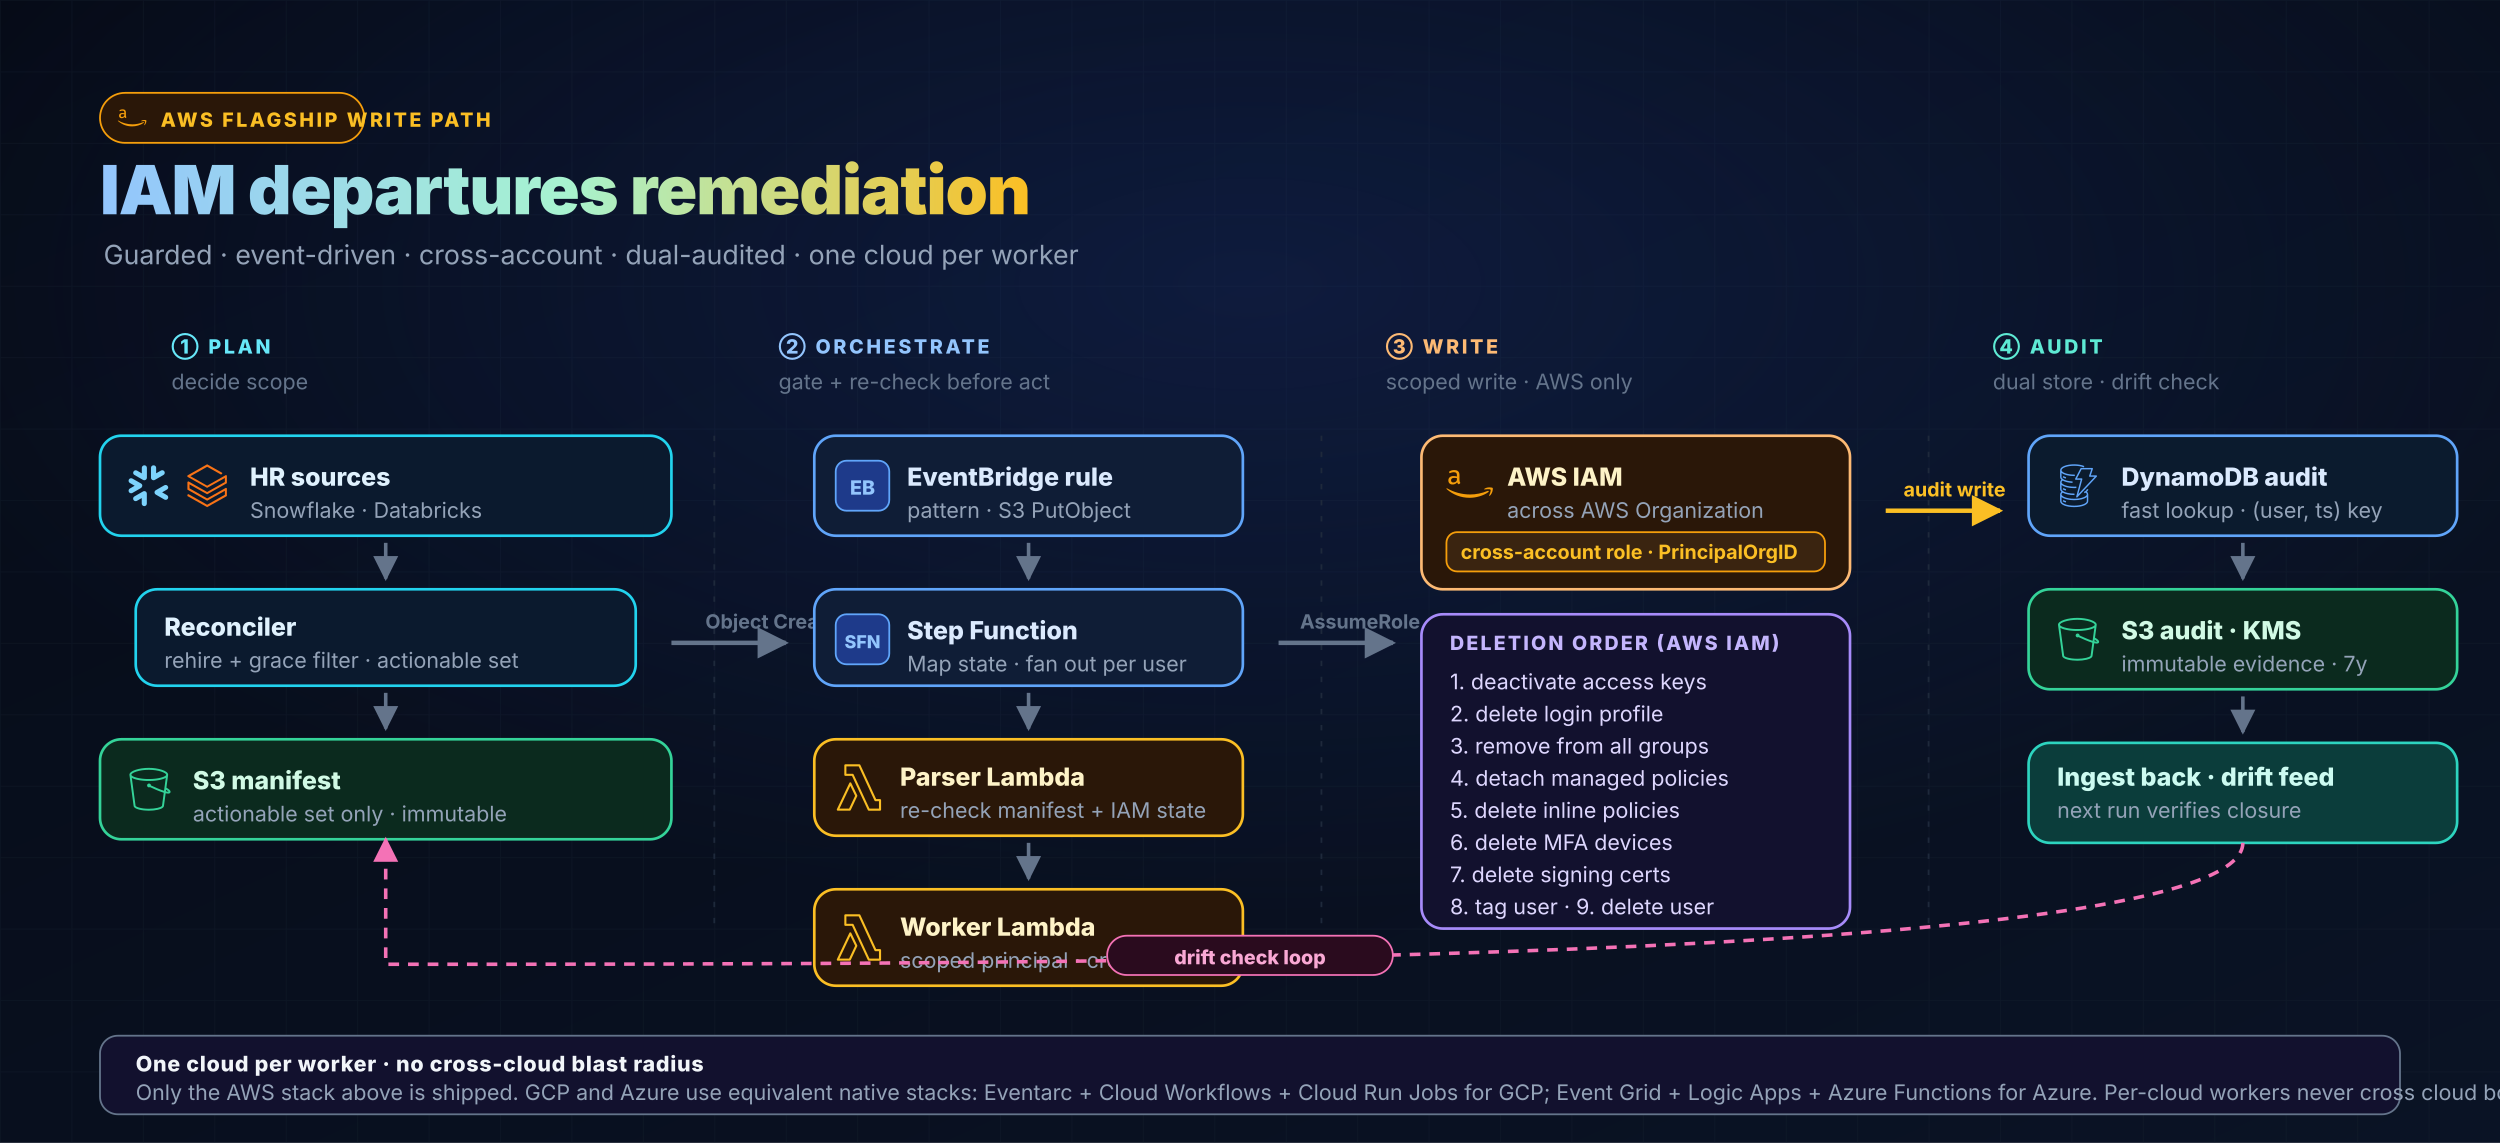
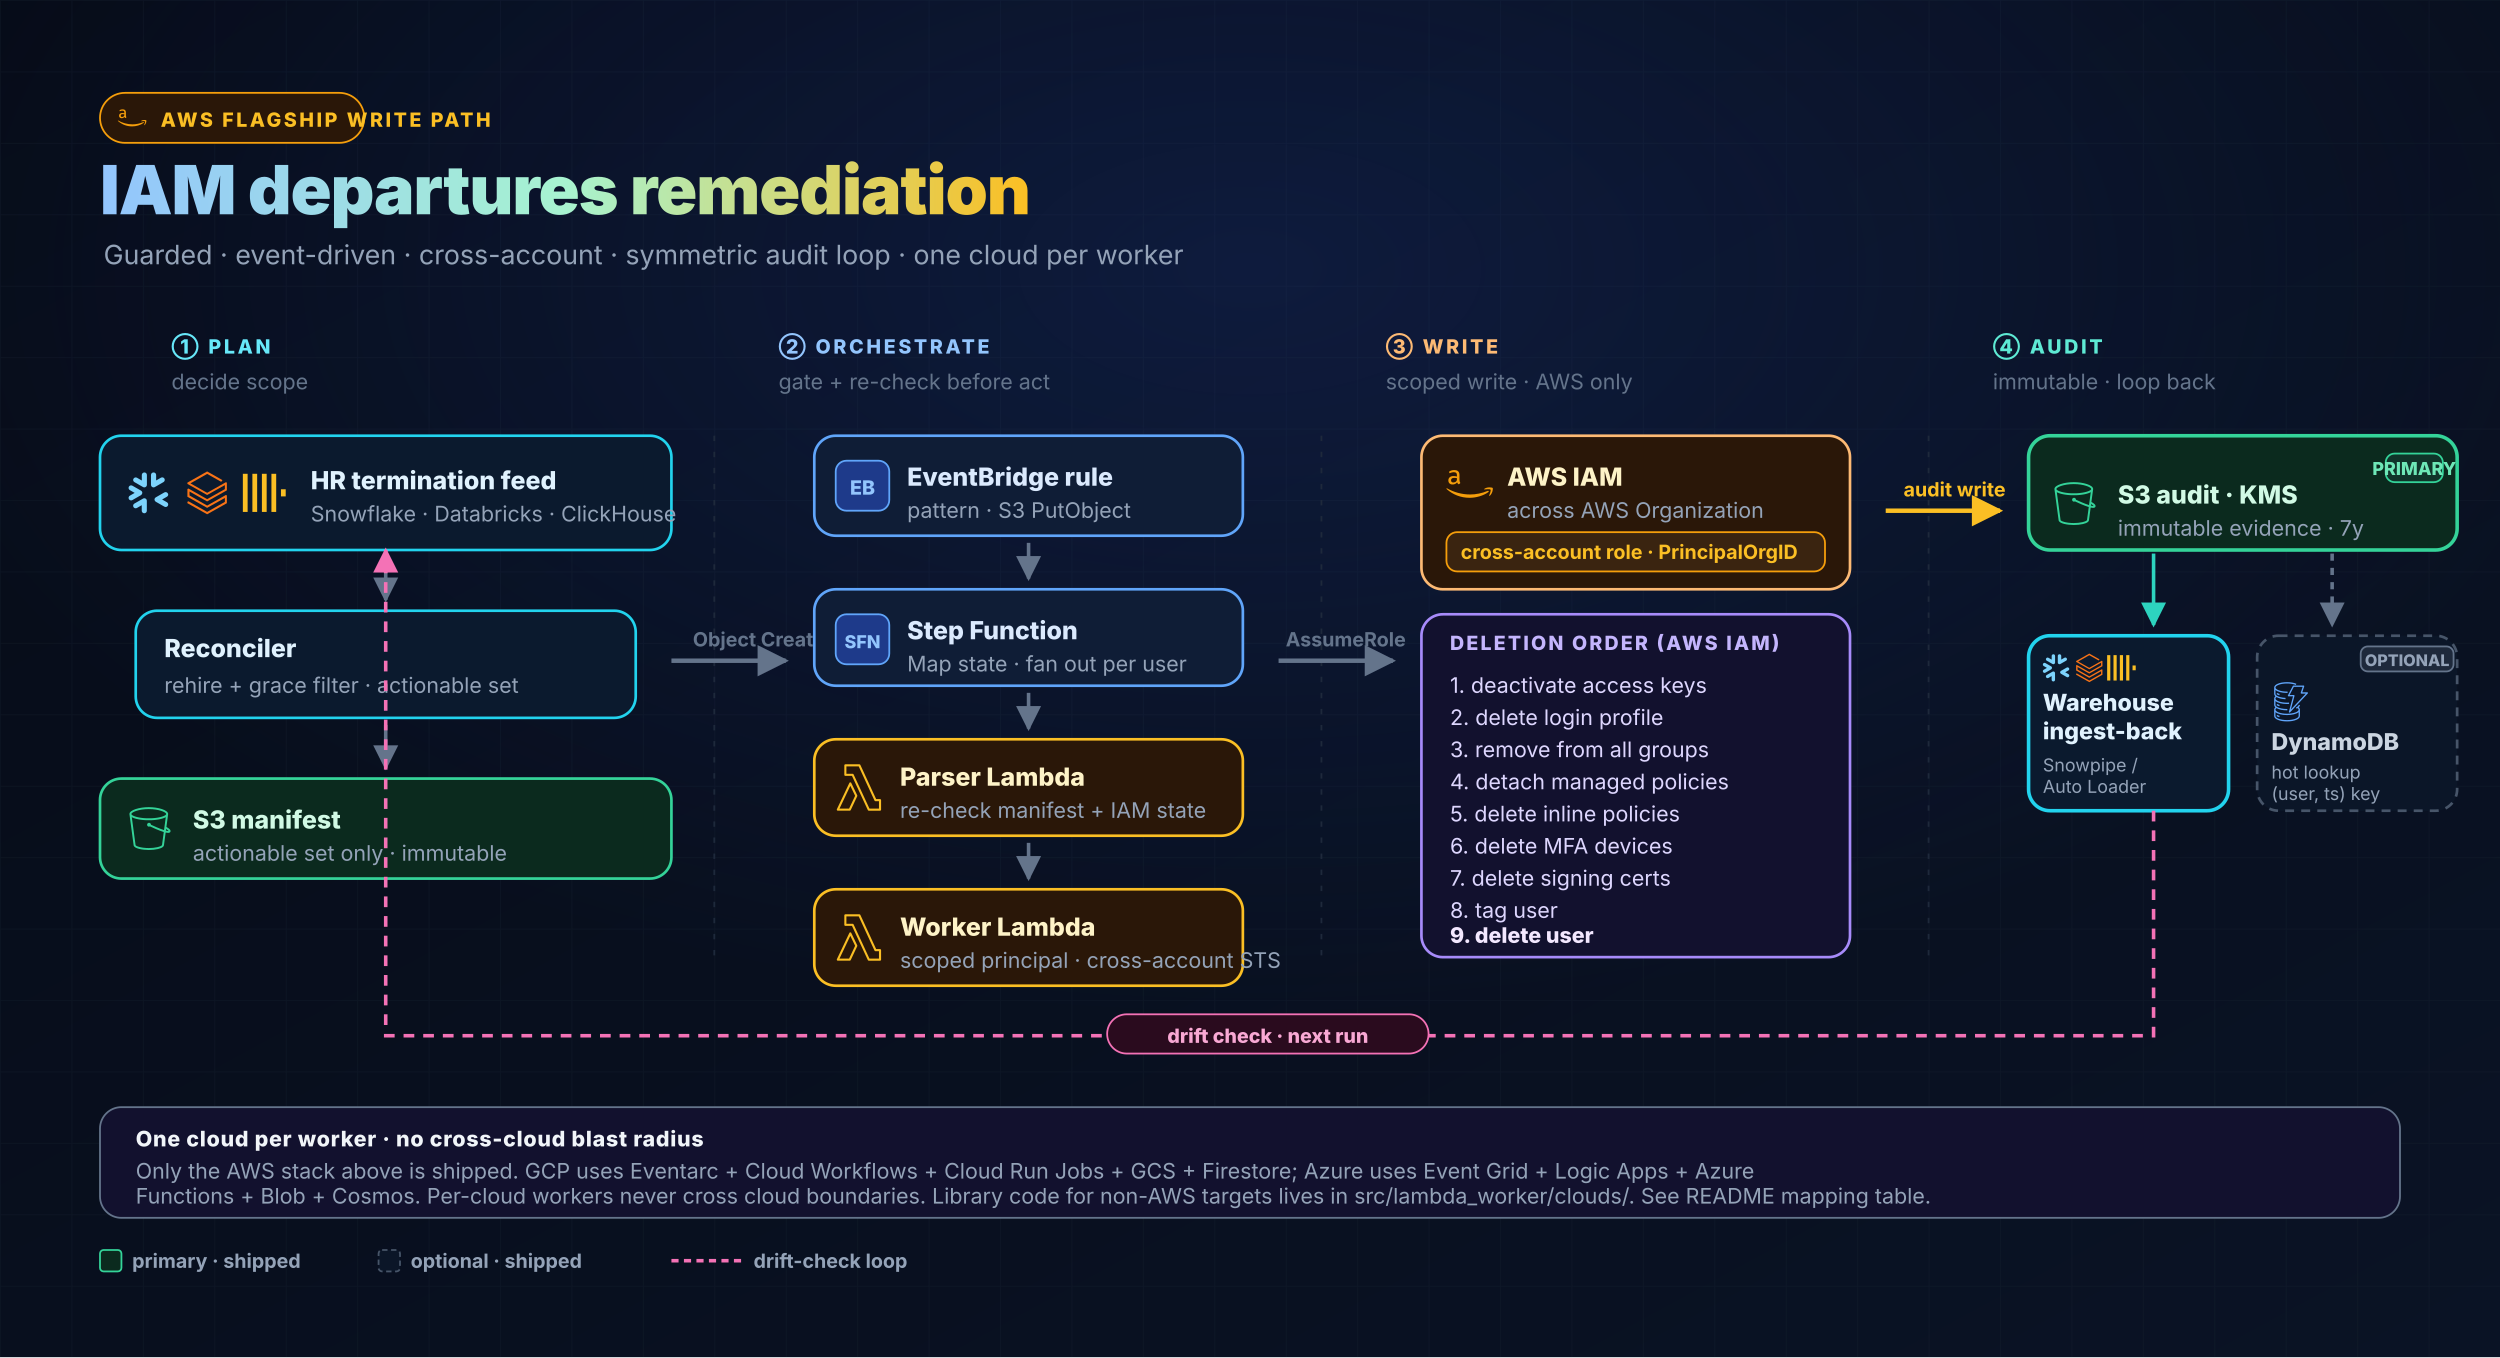
- <svg xmlns="http://www.w3.org/2000/svg" width="1400" height="640" viewBox="0 0 1400 640" role="img" aria-labelledby="title desc">
+ <svg xmlns="http://www.w3.org/2000/svg" width="1400" height="760" viewBox="0 0 1400 760" role="img" aria-labelledby="title desc">
  <defs>
    <linearGradient id="bg" x1="0" y1="0" x2="1" y2="1">
      <stop offset="0%" stop-color="#060b17" />
      <stop offset="100%" stop-color="#0a1325" />
    </linearGradient>
-     <radialGradient id="glow" cx="50%" cy="25%" r="55%">
+     <radialGradient id="glow" cx="50%" cy="20%" r="55%">
      <stop offset="0%" stop-color="#1e3a8a" stop-opacity="0.3" />
      <stop offset="100%" stop-color="#1e3a8a" stop-opacity="0" />
    </radialGradient>
    <linearGradient id="title" x1="0" y1="0" x2="1" y2="0">
      <stop offset="0%" stop-color="#93c5fd" />
      <stop offset="50%" stop-color="#a7f3d0" />
      <stop offset="100%" stop-color="#fbbf24" />
    </linearGradient>
    <pattern id="grid" x="0" y="0" width="40" height="40" patternUnits="userSpaceOnUse">
      <path d="M40 0H0V40" fill="none" stroke="#1e293b" stroke-opacity="0.25" stroke-width="1" />
    </pattern>
    <marker id="arrow" viewBox="0 0 10 10" refX="9" refY="5" markerWidth="7" markerHeight="7" orient="auto">
      <path d="M 0 0 L 10 5 L 0 10 z" fill="#64748b" />
    </marker>
    <marker id="arrowAmber" viewBox="0 0 10 10" refX="9" refY="5" markerWidth="7" markerHeight="7" orient="auto">
      <path d="M 0 0 L 10 5 L 0 10 z" fill="#fbbf24" />
    </marker>
    <marker id="arrowTeal" viewBox="0 0 10 10" refX="9" refY="5" markerWidth="7" markerHeight="7" orient="auto">
      <path d="M 0 0 L 10 5 L 0 10 z" fill="#2dd4bf" />
    </marker>
-     <marker id="arrowDashed" viewBox="0 0 10 10" refX="9" refY="5" markerWidth="7" markerHeight="7" orient="auto">
+     <marker id="arrowPink" viewBox="0 0 10 10" refX="9" refY="5" markerWidth="7" markerHeight="7" orient="auto">
      <path d="M 0 0 L 10 5 L 0 10 z" fill="#f472b6" />
    </marker>
    <symbol id="aws" viewBox="0 0 24 24">
      <path fill="#f59e0b" d="M6.763 10.036c0 .296.032.535.088.71.064.176.144.368.256.576.04.063.056.127.056.183 0 .08-.048.16-.152.24l-.503.335a.383.383 0 0 1-.208.072c-.08 0-.16-.04-.239-.112a2.47 2.47 0 0 1-.287-.375 6.18 6.18 0 0 1-.248-.471c-.622.734-1.405 1.101-2.347 1.101-.67 0-1.205-.191-1.596-.574-.391-.384-.59-.894-.59-1.533 0-.678.239-1.23.726-1.644.487-.415 1.133-.623 1.955-.623.272 0 .551.024.846.064.296.04.6.104.918.176v-.583c0-.607-.127-1.03-.375-1.277-.255-.248-.686-.367-1.3-.367-.28 0-.568.031-.863.103-.295.072-.583.16-.862.272a2.287 2.287 0 0 1-.28.104.488.488 0 0 1-.127.023c-.112 0-.168-.08-.168-.247v-.391c0-.128.016-.224.056-.28a.597.597 0 0 1 .224-.167c.279-.144.614-.264 1.005-.36a4.84 4.84 0 0 1 1.246-.151c.95 0 1.644.216 2.091.647.439.43.662 1.085.662 1.963v2.586zm-3.24 1.214c.263 0 .534-.048.822-.144.287-.096.543-.271.758-.51.128-.152.224-.32.272-.512.047-.191.08-.423.08-.694v-.335a6.66 6.66 0 0 0-.735-.136 6.02 6.02 0 0 0-.75-.048c-.535 0-.926.104-1.19.32-.263.215-.39.518-.39.917 0 .375.095.655.295.846.191.2.47.296.838.296zM21.698 16.207c-2.626 1.94-6.442 2.969-9.722 2.969-4.598 0-8.74-1.7-11.87-4.526-.247-.223-.024-.527.272-.351 3.384 1.963 7.559 3.153 11.877 3.153 2.914 0 6.114-.607 9.06-1.852.439-.2.814.287.383.607zM22.792 14.961c-.336-.43-2.22-.207-3.074-.103-.255.032-.295-.192-.063-.36 1.5-1.053 3.967-.75 4.254-.399.287.36-.08 2.826-1.485 4.007-.215.184-.423.088-.327-.151.32-.79 1.03-2.57.695-2.994z" />
    </symbol>
    <symbol id="lambda" viewBox="0 0 24 24">
      <path fill="#fbbf24" d="M4.986 0c-.294.003-.533.247-.534.548L4.446 5.456c0 .145.06.283.159.389a.532.532 0 0 0 .381.156h3.428l8.197 17.68a.536.536 0 0 0 .488.318h5.811c.297 0 .543-.245.543-.548V18.544c0-.303-.239-.548-.542-.548h-2.014L12.739.315C12.647.124 12.456 0 12.245 0h-7.254Zm.54 1.091h6.368l8.16 17.68a.536.536 0 0 0 .488.318h1.818v3.817H17.437L9.24 5.226a.536.536 0 0 0-.488-.318H5.522Zm2.014 8.237c-.21.001-.394.119-.486.31L.6 23.213a.551.551 0 0 0 .031.528.533.533 0 0 0 .454.25h6.169a.547.547 0 0 0 .497-.31l3.38-7.166a.54.54 0 0 0-.003-.469L8.036 9.637a.547.547 0 0 0-.494-.31Zm.006 1.804 2.488 5.152-3.121 6.621H1.946Z" />
    </symbol>
    <symbol id="s3" viewBox="0 0 24 24">
      <path fill="#34d399" d="M20.913 13.147l.12-.895c.947.576 1.258.922 1.354 1.071-.16.031-.562.046-1.474-.176zm-2.174 7.988a.547.547 0 0 0-.005.073c0 .084-.207.405-1.124.768a10.28 10.28 0 0 1-1.438.432c-1.405.325-3.128.504-4.853.504-4.612 0-7.412-1.184-7.412-1.704a.547.547 0 0 0-.005-.073L1.81 5.602c.135.078.28.154.432.227.042.02.086.038.128.057.134.062.272.122.417.18l.179.069c.154.058.314.114.478.168.043.013.084.029.13.043.207.065.423.127.646.187l.176.044c.175.044.353.087.534.127a23.414 23.414 0 0 0 .843.17l.121.023c.252.045.508.085.768.122.071.011.144.02.216.03.2.027.4.053.604.077l.24.027c.245.026.49.05.74.07l.081.009c.275.022.552.04.83.056l.233.012c.21.01.422.018.633.025a33.088 33.088 0 0 0 2.795-.026l.232-.011c.278-.016.555-.034.83-.056l.08-.008c.25-.02.497-.045.742-.072l.238-.026c.205-.024.408-.05.609-.077.07-.01.141-.019.211-.03.261-.037.519-.078.772-.122l.111-.02c.215-.04.427-.082.634-.125l.212-.047c.186-.041.368-.085.546-.13l.166-.042c.225-.06.444-.122.654-.189.04-.012.077-.026.115-.038a10.6 10.6 0 0 0 .493-.173c.058-.021.114-.044.17-.066.15-.06.293-.12.43-.185.038-.017.079-.034.116-.052.153-.073.3-.15.436-.228l-.976 7.245c-2.488-.78-5.805-2.292-7.311-3a1.09 1.09 0 0 0-1.088-1.085c-.6 0-1.088.489-1.088 1.088 0 .6.488 1.089 1.088 1.089.196 0 .378-.056.537-.148 1.72.812 5.144 2.367 7.715 3.15zm-7.42-20.047c5.677 0 9.676 1.759 9.75 2.736l-.014.113c-.01.033-.031.067-.048.101-.015.028-.026.057-.047.087-.024.033-.058.068-.09.102-.028.03-.051.06-.084.09-.038.035-.087.07-.133.105-.04.03-.074.06-.119.091-.053.036-.116.071-.177.107-.05.03-.095.06-.15.09-.068.036-.147.073-.222.11-.059.028-.114.057-.177.085-.084.038-.177.074-.268.111-.068.027-.13.054-.203.082-.097.036-.205.072-.31.107-.075.026-.148.053-.228.079-.111.035-.233.069-.35.103-.085.024-.165.05-.253.073-.124.034-.258.065-.389.098-.093.022-.181.046-.278.068-.139.032-.287.061-.433.091-.098.02-.191.041-.293.06-.155.03-.32.057-.482.084-.1.018-.198.036-.302.052-.166.026-.342.048-.515.072-.11.014-.213.03-.325.044-.181.023-.372.041-.56.06-.11.012-.218.025-.332.036-.188.016-.386.029-.58.043-.122.009-.24.02-.364.028-.207.012-.422.02-.635.028-.12.005-.234.012-.354.016a35.605 35.605 0 0 1-2.069 0c-.12-.004-.234-.011-.352-.016-.214-.008-.43-.016-.637-.028-.122-.008-.238-.02-.36-.027-.195-.015-.394-.028-.584-.044-.11-.01-.215-.024-.324-.035-.19-.02-.384-.038-.568-.06l-.315-.044c-.176-.024-.355-.046-.525-.073-.1-.015-.192-.033-.29-.05-.167-.028-.335-.055-.494-.086-.096-.018-.183-.038-.276-.056-.151-.032-.305-.062-.45-.095-.09-.02-.173-.043-.26-.064-.138-.034-.277-.067-.407-.102-.082-.022-.157-.046-.235-.069a11.75 11.75 0 0 1-.368-.108c-.075-.024-.141-.049-.213-.073-.11-.037-.223-.075-.325-.113-.067-.025-.125-.051-.188-.077-.096-.038-.195-.076-.282-.115-.06-.027-.11-.054-.166-.08-.08-.039-.162-.077-.233-.116-.052-.028-.094-.055-.142-.084-.063-.038-.13-.075-.185-.113-.043-.029-.075-.058-.113-.086-.048-.037-.098-.073-.139-.11-.032-.029-.054-.057-.08-.087-.033-.035-.069-.07-.093-.104-.02-.03-.031-.058-.046-.086-.018-.035-.039-.068-.049-.102l-.015-.113c.076-.977 4.074-2.736 9.748-2.736zm12.182 12.124c-.118-.628-.84-1.291-2.31-2.128l.963-7.16a.531.531 0 0 0 .005-.073C22.16 1.581 16.447 0 11.32 0 6.194 0 .482 1.581.482 3.851a.58.58 0 0 0 .005.072L2.819 21.25c.071 2.002 5.236 2.75 8.5 2.75 1.805 0 3.615-.188 5.098-.531.598-.138 1.133-.3 1.592-.48 1.18-.467 1.789-1.053 1.813-1.739l.945-7.018c.557.131 1.016.197 1.389.197.54 0 .902-.137 1.134-.413a.956.956 0 0 0 .21-.804Z" />
    </symbol>
    <symbol id="dynamo" viewBox="0 0 24 24">
      <path fill="#60a5fa" d="M16.606 20.705v-2.371c-1.263 1.082-3.884 1.795-7.066 1.795-3.184 0-5.805-.714-7.068-1.797v2.369c0 1.168 2.903 2.47 7.068 2.47 4.16 0 7.06-1.3 7.066-2.466zm.001-6.765l.817-.005v.005c0 .517-.258.998-.75 1.441.601.54.75 1.071.75 1.449a1661.7 1661.7 0 0 0 0 3.87c0 1.881-3.389 3.3-7.884 3.3-4.471 0-7.846-1.404-7.88-3.27a583.119 583.119 0 0 1-.003-3.909c.001-.375.15-.9.745-1.437-.592-.538-.743-1.062-.746-1.435v-3.892c.002-.377.153-.903.747-1.438-.593-.54-.744-1.062-.747-1.435 0-1.357-.002-2.735.002-3.897C1.674 1.412 5.056 0 9.54 0c2.159 0 4.233.356 5.689.974l-.315.766c-1.36-.58-3.319-.91-5.374-.91-4.165 0-7.067 1.3-7.067 2.47 0 1.168 2.902 2.47 7.067 2.47.115 0 .222 0 .334-.005l.033.828c-.122.006-.245.006-.367.006-3.184 0-5.805-.714-7.068-1.798v2.38c.005.45.45.843.821 1.093 1.116.736 3.114 1.239 5.34 1.342l-.037.829c-2.254-.105-4.23-.59-5.5-1.332-.318.245-.623.573-.623.952 0 1.168 2.902 2.47 7.067 2.47.411 0 .812-.014 1.203-.042l.06.826c-.41.03-.833.045-1.263.045-3.184 0-5.805-.713-7.068-1.797v2.368c.005.462.449.855.821 1.104 1.275.842 3.67 1.366 6.247 1.366h.182v.83H9.54c-2.62 0-4.99-.507-6.444-1.359-.317.245-.623.574-.623.954 0 1.168 2.902 2.47 7.067 2.47 4.159 0 7.058-1.298 7.066-2.465v-.007c0-.377-.303-.705-.62-.948a5.732 5.732 0 0 1-.662.336l-.316-.764c.3-.128.56-.266.776-.412.376-.254.823-.651.823-1.1zm4.377-6.915h-2.717a.406.406 0 0 1-.332-.173.42.42 0 0 1-.055-.375l1.204-3.597h-5.403l-2.583 4.974h2.623c.128 0 .248.06.325.164a.418.418 0 0 1 .069.36l-2.249 8.365zm1.249-.128l-10.89 11.608a.408.408 0 0 1-.498.075.418.418 0 0 1-.192-.471l2.534-9.426h-2.766a.407.407 0 0 1-.349-.2.418.418 0 0 1-.012-.407l3.014-5.804a.408.408 0 0 1 .36-.222h6.22c.132 0 .256.065.332.174a.422.422 0 0 1 .055.374l-1.204 3.598h3.1c.164 0 .31.099.375.251a.422.422 0 0 1-.08.45zM3.085 20.723a8.107 8.107 0 0 0 1.72.72l.233-.794a7.32 7.32 0 0 1-1.546-.645zm1.72-5.984l.233-.795a7.262 7.262 0 0 1-1.546-.646l-.407.72a8.051 8.051 0 0 0 1.72.72zm-1.72-7.427l.407-.719c.418.244.939.462 1.546.646l-.232.794a8.046 8.046 0 0 1-1.72-.72Z" />
    </symbol>
    <symbol id="snowflake" viewBox="0 0 24 24">
      <path fill="#7dd3fc" d="M7.602 12.4c.038-.151.076-.304.076-.456 0-.114-.038-.228-.038-.342-.114-.343-.304-.647-.646-.838l-4.87-2.777c-.685-.38-1.56-.152-1.94.533-.381.685-.153 1.56.532 1.94l2.701 1.56-2.701 1.56c-.685.38-.913 1.256-.533 1.94.38.685 1.256.914 1.94.533l4.832-2.777c.343-.267.571-.533.647-.876zm1.332 2.626c-.266-.038-.57.038-.837.19l-4.832 2.777c-.685.38-.913 1.256-.532 1.94.38.686 1.255.914 1.94.533l2.701-1.56v3.12c0 .8.647 1.408 1.446 1.408.799 0 1.407-.647 1.407-1.408v-5.592c0-.761-.57-1.37-1.293-1.408zm4.946-6.088c.266.038.57-.038.837-.19l4.832-2.777c.685-.38.913-1.256.532-1.94-.38-.686-1.255-.914-1.94-.533l-2.701 1.56V1.975c0-.799-.647-1.408-1.446-1.408-.799 0-1.446.609-1.446 1.408V7.53c0 .76.609 1.37 1.332 1.407zM3.265 5.97l4.832 2.777c.266.152.533.19.837.19.723-.038 1.331-.684 1.331-1.407V1.975c0-.799-.646-1.408-1.407-1.408-.799 0-1.446.647-1.446 1.408v3.12l-2.701-1.56c-.685-.38-1.56-.152-1.94.533-.419.646-.19 1.521.494 1.902zm18.22 8.184l-2.701 1.56 2.7 1.56c.686.38.914 1.256.533 1.94-.38.685-1.255.913-1.94.533l-4.832-2.778a1.644 1.644 0 01-.647-.798c-.037-.153-.076-.305-.076-.457 0-.114.039-.228.039-.342.114-.343.342-.647.646-.837l4.832-2.778c.685-.38 1.56-.152 1.94.533.457.609.19 1.484-.494 1.864z" />
    </symbol>
    <symbol id="databricks" viewBox="0 0 24 24">
      <path fill="#f97316" d="M.95 14.184L12 20.403l9.919-5.55v2.21L12 22.662l-10.484-5.96-.565.308v.77L12 24l11.05-6.218v-4.317l-.515-.309L12 19.118l-9.867-5.653v-2.21L12 16.805l11.05-6.218V6.32l-.515-.308L12 11.974 2.647 6.681 12 1.388l7.76 4.368.668-.411v-.566L12 0 .95 6.27v.72L12 13.207l9.919-5.55v2.26L12 15.52 1.516 9.56l-.565.308Z" />
    </symbol>
+     <symbol id="clickhouse" viewBox="0 0 24 24">
+       <path fill="#fbbf24" d="M21.333 10H24v4h-2.667ZM16 1.335h2.667v21.33H16Zm-5.333 0h2.666v21.33h-2.666ZM0 22.665V1.335h2.667v21.33zm5.333-21.33H8v21.33H5.333Z" />
+     </symbol>
  </defs>
-   <rect width="1400" height="640" fill="url(#bg)" />
-   <rect width="1400" height="640" fill="url(#grid)" />
-   <rect width="1400" height="640" fill="url(#glow)" />
+   <rect width="1400" height="760" fill="url(#bg)" />
+   <rect width="1400" height="760" fill="url(#grid)" />
+   <rect width="1400" height="760" fill="url(#glow)" />
  <g font-family="Inter, Segoe UI, ui-sans-serif, Arial, sans-serif">
    <g transform="translate(56,52)">
      <rect x="0" y="0" width="148" height="28" rx="14" fill="#2a1708" stroke="#f59e0b" />
      <use href="#aws" x="10" y="6" width="16" height="16" />
      <text x="34" y="19" fill="#fbbf24" font-size="11" font-weight="800" letter-spacing="1.4">AWS FLAGSHIP WRITE PATH</text>
    </g>
    <text x="56" y="120" font-size="38" font-weight="900" fill="url(#title)" letter-spacing="-0.6">IAM departures remediation</text>
-     <text x="58" y="148" fill="#94a3b8" font-size="15">Guarded · event-driven · cross-account · dual-audited · one cloud per worker</text>
+     <text x="58" y="148" fill="#94a3b8" font-size="15">Guarded · event-driven · cross-account · symmetric audit loop · one cloud per worker</text>
    <g font-size="11" font-weight="800" letter-spacing="1.5">
      <text x="96" y="198" fill="#67e8f9">① PLAN</text>
      <text x="436" y="198" fill="#93c5fd">② ORCHESTRATE</text>
      <text x="776" y="198" fill="#fdba74">③ WRITE</text>
      <text x="1116" y="198" fill="#5eead4">④ AUDIT</text>
    </g>
    <g font-size="12" fill="#64748b">
      <text x="96" y="218">decide scope</text>
      <text x="436" y="218">gate + re-check before act</text>
      <text x="776" y="218">scoped write · AWS only</text>
-       <text x="1116" y="218">dual store · drift check</text>
+       <text x="1116" y="218">immutable · loop back</text>
    </g>
    <g stroke="#1e293b" stroke-width="1" stroke-dasharray="3 6">
-       <line x1="400" y1="244" x2="400" y2="520" />
-       <line x1="740" y1="244" x2="740" y2="520" />
-       <line x1="1080" y1="244" x2="1080" y2="520" />
+       <line x1="400" y1="244" x2="400" y2="540" />
+       <line x1="740" y1="244" x2="740" y2="540" />
+       <line x1="1080" y1="244" x2="1080" y2="540" />
    </g>
    <g transform="translate(56,244)">
-       <rect x="0" y="0" width="320" height="56" rx="12" fill="#0b1a2e" stroke="#22d3ee" stroke-width="1.5" />
-       <use href="#snowflake" x="16" y="16" width="24" height="24" />
-       <use href="#databricks" x="48" y="16" width="24" height="24" />
-       <text x="84" y="28" fill="#e0f2fe" font-size="14" font-weight="800">HR sources</text>
-       <text x="84" y="46" fill="#94a3b8" font-size="12">Snowflake · Databricks</text>
-       <path d="M160,60 L160,80" stroke="#64748b" stroke-width="2" fill="none" marker-end="url(#arrow)" />
-       <rect x="20" y="86" width="280" height="54" rx="12" fill="#0b1a2e" stroke="#22d3ee" stroke-width="1.5" />
-       <text x="36" y="112" fill="#e0f2fe" font-size="14" font-weight="800">Reconciler</text>
-       <text x="36" y="130" fill="#94a3b8" font-size="12">rehire + grace filter · actionable set</text>
-       <path d="M160,144 L160,164" stroke="#64748b" stroke-width="2" fill="none" marker-end="url(#arrow)" />
-       <rect x="0" y="170" width="320" height="56" rx="12" fill="#0b2a1e" stroke="#34d399" stroke-width="1.5" />
-       <use href="#s3" x="16" y="186" width="24" height="24" />
-       <text x="52" y="198" fill="#d1fae5" font-size="14" font-weight="800">S3 manifest</text>
-       <text x="52" y="216" fill="#94a3b8" font-size="12">actionable set only · immutable</text>
+       <rect x="0" y="0" width="320" height="64" rx="12" fill="#0b1a2e" stroke="#22d3ee" stroke-width="1.5" />
+       <use href="#snowflake" x="16" y="20" width="24" height="24" />
+       <use href="#databricks" x="48" y="20" width="24" height="24" />
+       <use href="#clickhouse" x="80" y="20" width="24" height="24" />
+       <text x="118" y="30" fill="#e0f2fe" font-size="14" font-weight="800">HR termination feed</text>
+       <text x="118" y="48" fill="#94a3b8" font-size="12">Snowflake · Databricks · ClickHouse</text>
+       <path d="M160,68 L160,92" stroke="#64748b" stroke-width="2" fill="none" marker-end="url(#arrow)" />
+       <rect x="20" y="98" width="280" height="60" rx="12" fill="#0b1a2e" stroke="#22d3ee" stroke-width="1.5" />
+       <text x="36" y="124" fill="#e0f2fe" font-size="14" font-weight="800">Reconciler</text>
+       <text x="36" y="144" fill="#94a3b8" font-size="12">rehire + grace filter · actionable set</text>
+       <path d="M160,162 L160,186" stroke="#64748b" stroke-width="2" fill="none" marker-end="url(#arrow)" />
+       <rect x="0" y="192" width="320" height="56" rx="12" fill="#0b2a1e" stroke="#34d399" stroke-width="1.5" />
+       <use href="#s3" x="16" y="208" width="24" height="24" />
+       <text x="52" y="220" fill="#d1fae5" font-size="14" font-weight="800">S3 manifest</text>
+       <text x="52" y="238" fill="#94a3b8" font-size="12">actionable set only · immutable</text>
    </g>
-     <path d="M376,360 L440,360" stroke="#64748b" stroke-width="2.5" fill="none" marker-end="url(#arrow)" />
-     <text x="395" y="352" fill="#64748b" font-size="11" font-weight="700">Object Created</text>
+     <path d="M376,370 L440,370" stroke="#64748b" stroke-width="2.5" fill="none" marker-end="url(#arrow)" />
+     <text x="388" y="362" fill="#64748b" font-size="11" font-weight="700">Object Created</text>
    <g transform="translate(456,244)">
      <rect x="0" y="0" width="240" height="56" rx="12" fill="#0f1d36" stroke="#60a5fa" stroke-width="1.5" />
      <rect x="12" y="14" width="30" height="28" rx="6" fill="#1e3a8a" stroke="#60a5fa" />
      <text x="27" y="33" text-anchor="middle" fill="#93c5fd" font-size="11" font-weight="800">EB</text>
      <text x="52" y="28" fill="#dbeafe" font-size="14" font-weight="800">EventBridge rule</text>
      <text x="52" y="46" fill="#94a3b8" font-size="12">pattern · S3 PutObject</text>
      <path d="M120,60 L120,80" stroke="#64748b" stroke-width="2" fill="none" marker-end="url(#arrow)" />
      <rect x="0" y="86" width="240" height="54" rx="12" fill="#0f1d36" stroke="#60a5fa" stroke-width="1.5" />
      <rect x="12" y="100" width="30" height="28" rx="6" fill="#1e3a8a" stroke="#60a5fa" />
      <text x="27" y="119" text-anchor="middle" fill="#93c5fd" font-size="10" font-weight="800">SFN</text>
      <text x="52" y="114" fill="#dbeafe" font-size="14" font-weight="800">Step Function</text>
      <text x="52" y="132" fill="#94a3b8" font-size="12">Map state · fan out per user</text>
      <path d="M120,144 L120,164" stroke="#64748b" stroke-width="2" fill="none" marker-end="url(#arrow)" />
      <rect x="0" y="170" width="240" height="54" rx="12" fill="#2a1708" stroke="#fbbf24" stroke-width="1.5" />
      <use href="#lambda" x="12" y="184" width="26" height="26" />
      <text x="48" y="196" fill="#fef3c7" font-size="14" font-weight="800">Parser Lambda</text>
      <text x="48" y="214" fill="#94a3b8" font-size="12">re-check manifest + IAM state</text>
      <path d="M120,228 L120,248" stroke="#64748b" stroke-width="2" fill="none" marker-end="url(#arrow)" />
      <rect x="0" y="254" width="240" height="54" rx="12" fill="#2a1708" stroke="#fbbf24" stroke-width="1.5" />
      <use href="#lambda" x="12" y="268" width="26" height="26" />
      <text x="48" y="280" fill="#fef3c7" font-size="14" font-weight="800">Worker Lambda</text>
      <text x="48" y="298" fill="#94a3b8" font-size="12">scoped principal · cross-account STS</text>
    </g>
-     <path d="M716,360 L780,360" stroke="#64748b" stroke-width="2.5" fill="none" marker-end="url(#arrow)" />
-     <text x="728" y="352" fill="#64748b" font-size="11" font-weight="700">AssumeRole</text>
+     <path d="M716,370 L780,370" stroke="#64748b" stroke-width="2.5" fill="none" marker-end="url(#arrow)" />
+     <text x="720" y="362" fill="#64748b" font-size="11" font-weight="700">AssumeRole</text>
    <g transform="translate(796,244)">
      <rect x="0" y="0" width="240" height="86" rx="12" fill="#2a1708" stroke="#fdba74" stroke-width="1.5" />
      <use href="#aws" x="14" y="14" width="26" height="26" />
      <text x="48" y="28" fill="#fef3c7" font-size="14" font-weight="800">AWS IAM</text>
      <text x="48" y="46" fill="#94a3b8" font-size="12">across AWS Organization</text>
      <rect x="14" y="54" width="212" height="22" rx="6" fill="#3a2410" stroke="#f59e0b" />
      <text x="22" y="69" fill="#fbbf24" font-size="11" font-weight="700">cross-account role · PrincipalOrgID</text>
-       <rect x="0" y="100" width="240" height="176" rx="12" fill="#12112e" stroke="#a78bfa" stroke-width="1.5" />
+       <rect x="0" y="100" width="240" height="192" rx="12" fill="#12112e" stroke="#a78bfa" stroke-width="1.5" />
      <text x="16" y="120" fill="#c4b5fd" font-size="11" font-weight="800" letter-spacing="1.2">DELETION ORDER (AWS IAM)</text>
      <g font-size="12" fill="#ddd6fe">
-         <text x="16" y="142">1. deactivate access keys</text>
-         <text x="16" y="160">2. delete login profile</text>
-         <text x="16" y="178">3. remove from all groups</text>
-         <text x="16" y="196">4. detach managed policies</text>
-         <text x="16" y="214">5. delete inline policies</text>
-         <text x="16" y="232">6. delete MFA devices</text>
-         <text x="16" y="250">7. delete signing certs</text>
-         <text x="16" y="268">8. tag user · 9. delete user</text>
+         <text x="16" y="144">1. deactivate access keys</text>
+         <text x="16" y="162">2. delete login profile</text>
+         <text x="16" y="180">3. remove from all groups</text>
+         <text x="16" y="198">4. detach managed policies</text>
+         <text x="16" y="216">5. delete inline policies</text>
+         <text x="16" y="234">6. delete MFA devices</text>
+         <text x="16" y="252">7. delete signing certs</text>
+         <text x="16" y="270">8. tag user</text>
+         <text x="16" y="284" font-weight="800" fill="#f3e8ff">9. delete user</text>
      </g>
    </g>
    <path d="M1056,286 L1120,286" stroke="#fbbf24" stroke-width="2.5" fill="none" marker-end="url(#arrowAmber)" />
    <text x="1066" y="278" fill="#fbbf24" font-size="11" font-weight="700">audit write</text>
    <g transform="translate(1136,244)">
-       <rect x="0" y="0" width="240" height="56" rx="12" fill="#0b1b2e" stroke="#60a5fa" stroke-width="1.5" />
-       <use href="#dynamo" x="16" y="16" width="24" height="24" />
-       <text x="52" y="28" fill="#dbeafe" font-size="14" font-weight="800">DynamoDB audit</text>
-       <text x="52" y="46" fill="#94a3b8" font-size="12">fast lookup · (user, ts) key</text>
-       <path d="M120,60 L120,80" stroke="#64748b" stroke-width="2" fill="none" marker-end="url(#arrow)" />
-       <rect x="0" y="86" width="240" height="56" rx="12" fill="#0b2a1e" stroke="#34d399" stroke-width="1.5" />
-       <use href="#s3" x="16" y="102" width="24" height="24" />
-       <text x="52" y="114" fill="#d1fae5" font-size="14" font-weight="800">S3 audit · KMS</text>
-       <text x="52" y="132" fill="#94a3b8" font-size="12">immutable evidence · 7y</text>
-       <path d="M120,146 L120,166" stroke="#64748b" stroke-width="2" fill="none" marker-end="url(#arrow)" />
-       <rect x="0" y="172" width="240" height="56" rx="12" fill="#0b3d3b" stroke="#2dd4bf" stroke-width="1.5" />
-       <text x="16" y="196" fill="#ccfbf1" font-size="14" font-weight="800">Ingest back · drift feed</text>
-       <text x="16" y="214" fill="#94a3b8" font-size="12">next run verifies closure</text>
+       <rect x="0" y="0" width="240" height="64" rx="12" fill="#0b2a1e" stroke="#34d399" stroke-width="2" />
+       <rect x="200" y="10" width="32" height="16" rx="5" fill="#10342a" stroke="#34d399" />
+       <text x="216" y="22" text-anchor="middle" fill="#6ee7b7" font-size="10" font-weight="800">PRIMARY</text>
+       <use href="#s3" x="14" y="26" width="24" height="24" />
+       <text x="50" y="38" fill="#d1fae5" font-size="14" font-weight="800">S3 audit · KMS</text>
+       <text x="50" y="56" fill="#94a3b8" font-size="12">immutable evidence · 7y</text>
+       <path d="M70,66 L70,90 L70,106" stroke="#2dd4bf" stroke-width="2" fill="none" marker-end="url(#arrowTeal)" />
+       <path d="M170,66 L170,90 L170,106" stroke="#64748b" stroke-width="2" stroke-dasharray="4 4" fill="none" marker-end="url(#arrow)" />
+       <rect x="0" y="112" width="112" height="98" rx="12" fill="#0b1a2e" stroke="#22d3ee" stroke-width="2" />
+       <use href="#snowflake" x="8" y="122" width="16" height="16" />
+       <use href="#databricks" x="26" y="122" width="16" height="16" />
+       <use href="#clickhouse" x="44" y="122" width="16" height="16" />
+       <text x="8" y="154" fill="#e0f2fe" font-size="13" font-weight="800">Warehouse</text>
+       <text x="8" y="170" fill="#e0f2fe" font-size="13" font-weight="800">ingest-back</text>
+       <text x="8" y="188" fill="#94a3b8" font-size="10">Snowpipe /</text>
+       <text x="8" y="200" fill="#94a3b8" font-size="10">Auto Loader</text>
+       <rect x="128" y="112" width="112" height="98" rx="12" fill="#0b1628" stroke="#475569" stroke-width="1.5" stroke-dasharray="5 4" />
+       <rect x="186" y="118" width="52" height="14" rx="4" fill="#1e293b" stroke="#64748b" />
+       <text x="212" y="129" text-anchor="middle" fill="#94a3b8" font-size="9" font-weight="800">OPTIONAL</text>
+       <use href="#dynamo" x="136" y="138" width="22" height="22" />
+       <text x="136" y="176" fill="#cbd5e1" font-size="13" font-weight="800">DynamoDB</text>
+       <text x="136" y="192" fill="#94a3b8" font-size="10">hot lookup</text>
+       <text x="136" y="204" fill="#94a3b8" font-size="10">(user, ts) key</text>
    </g>
-     <path d="M1256,472 C 1256,540 600,540 216,540 L 216,540 L 216,470" fill="none" stroke="#f472b6" stroke-width="2" stroke-dasharray="6 5" marker-end="url(#arrowDashed)" />
-     <g transform="translate(620,524)">
-       <rect x="0" y="0" width="160" height="22" rx="11" fill="#2a0b1e" stroke="#f472b6" />
-       <text x="80" y="16" text-anchor="middle" fill="#f9a8d4" font-size="11" font-weight="800">drift check loop</text>
+     <g fill="none" stroke="#f472b6" stroke-width="2" stroke-dasharray="6 5">
+       <path d="M1206,454 L1206,580 L216,580 L216,308" marker-end="url(#arrowPink)" />
    </g>
-     <g transform="translate(56,580)">
-       <rect x="0" y="0" width="1288" height="44" rx="10" fill="#12112e" stroke="#64748b" />
-       <text x="20" y="20" fill="#f1f5f9" font-size="12" font-weight="800" letter-spacing="0.4">One cloud per worker · no cross-cloud blast radius</text>
-       <text x="20" y="36" fill="#94a3b8" font-size="12">Only the AWS stack above is shipped. GCP and Azure use equivalent native stacks: Eventarc + Cloud Workflows + Cloud Run Jobs for GCP; Event Grid + Logic Apps + Azure Functions for Azure. Per-cloud workers never cross cloud boundaries. See the README mapping table.</text>
+     <g transform="translate(620,568)">
+       <rect x="0" y="0" width="180" height="22" rx="11" fill="#2a0b1e" stroke="#f472b6" />
+       <text x="90" y="16" text-anchor="middle" fill="#f9a8d4" font-size="11" font-weight="800">drift check · next run</text>
+     </g>
+     <g transform="translate(56,620)">
+       <rect x="0" y="0" width="1288" height="62" rx="12" fill="#12112e" stroke="#64748b" />
+       <text x="20" y="22" fill="#f1f5f9" font-size="12" font-weight="800" letter-spacing="0.4">One cloud per worker · no cross-cloud blast radius</text>
+       <text x="20" y="40" fill="#94a3b8" font-size="12">Only the AWS stack above is shipped. GCP uses Eventarc + Cloud Workflows + Cloud Run Jobs + GCS + Firestore; Azure uses Event Grid + Logic Apps + Azure</text>
+       <text x="20" y="54" fill="#94a3b8" font-size="12">Functions + Blob + Cosmos. Per-cloud workers never cross cloud boundaries. Library code for non-AWS targets lives in src/lambda_worker/clouds/. See README mapping table.</text>
+     </g>
+     <g transform="translate(56,700)" font-size="11" font-weight="700">
+       <rect x="0" y="0" width="12" height="12" rx="2" fill="#0b2a1e" stroke="#34d399" />
+       <text x="18" y="10" fill="#94a3b8">primary · shipped</text>
+       <rect x="156" y="0" width="12" height="12" rx="2" fill="#0b1628" stroke="#475569" stroke-dasharray="3 2" />
+       <text x="174" y="10" fill="#94a3b8">optional · shipped</text>
+       <line x1="320" y1="6" x2="360" y2="6" stroke="#f472b6" stroke-width="2" stroke-dasharray="4 3" />
+       <text x="366" y="10" fill="#94a3b8">drift-check loop</text>
    </g>
  </g>
</svg>
